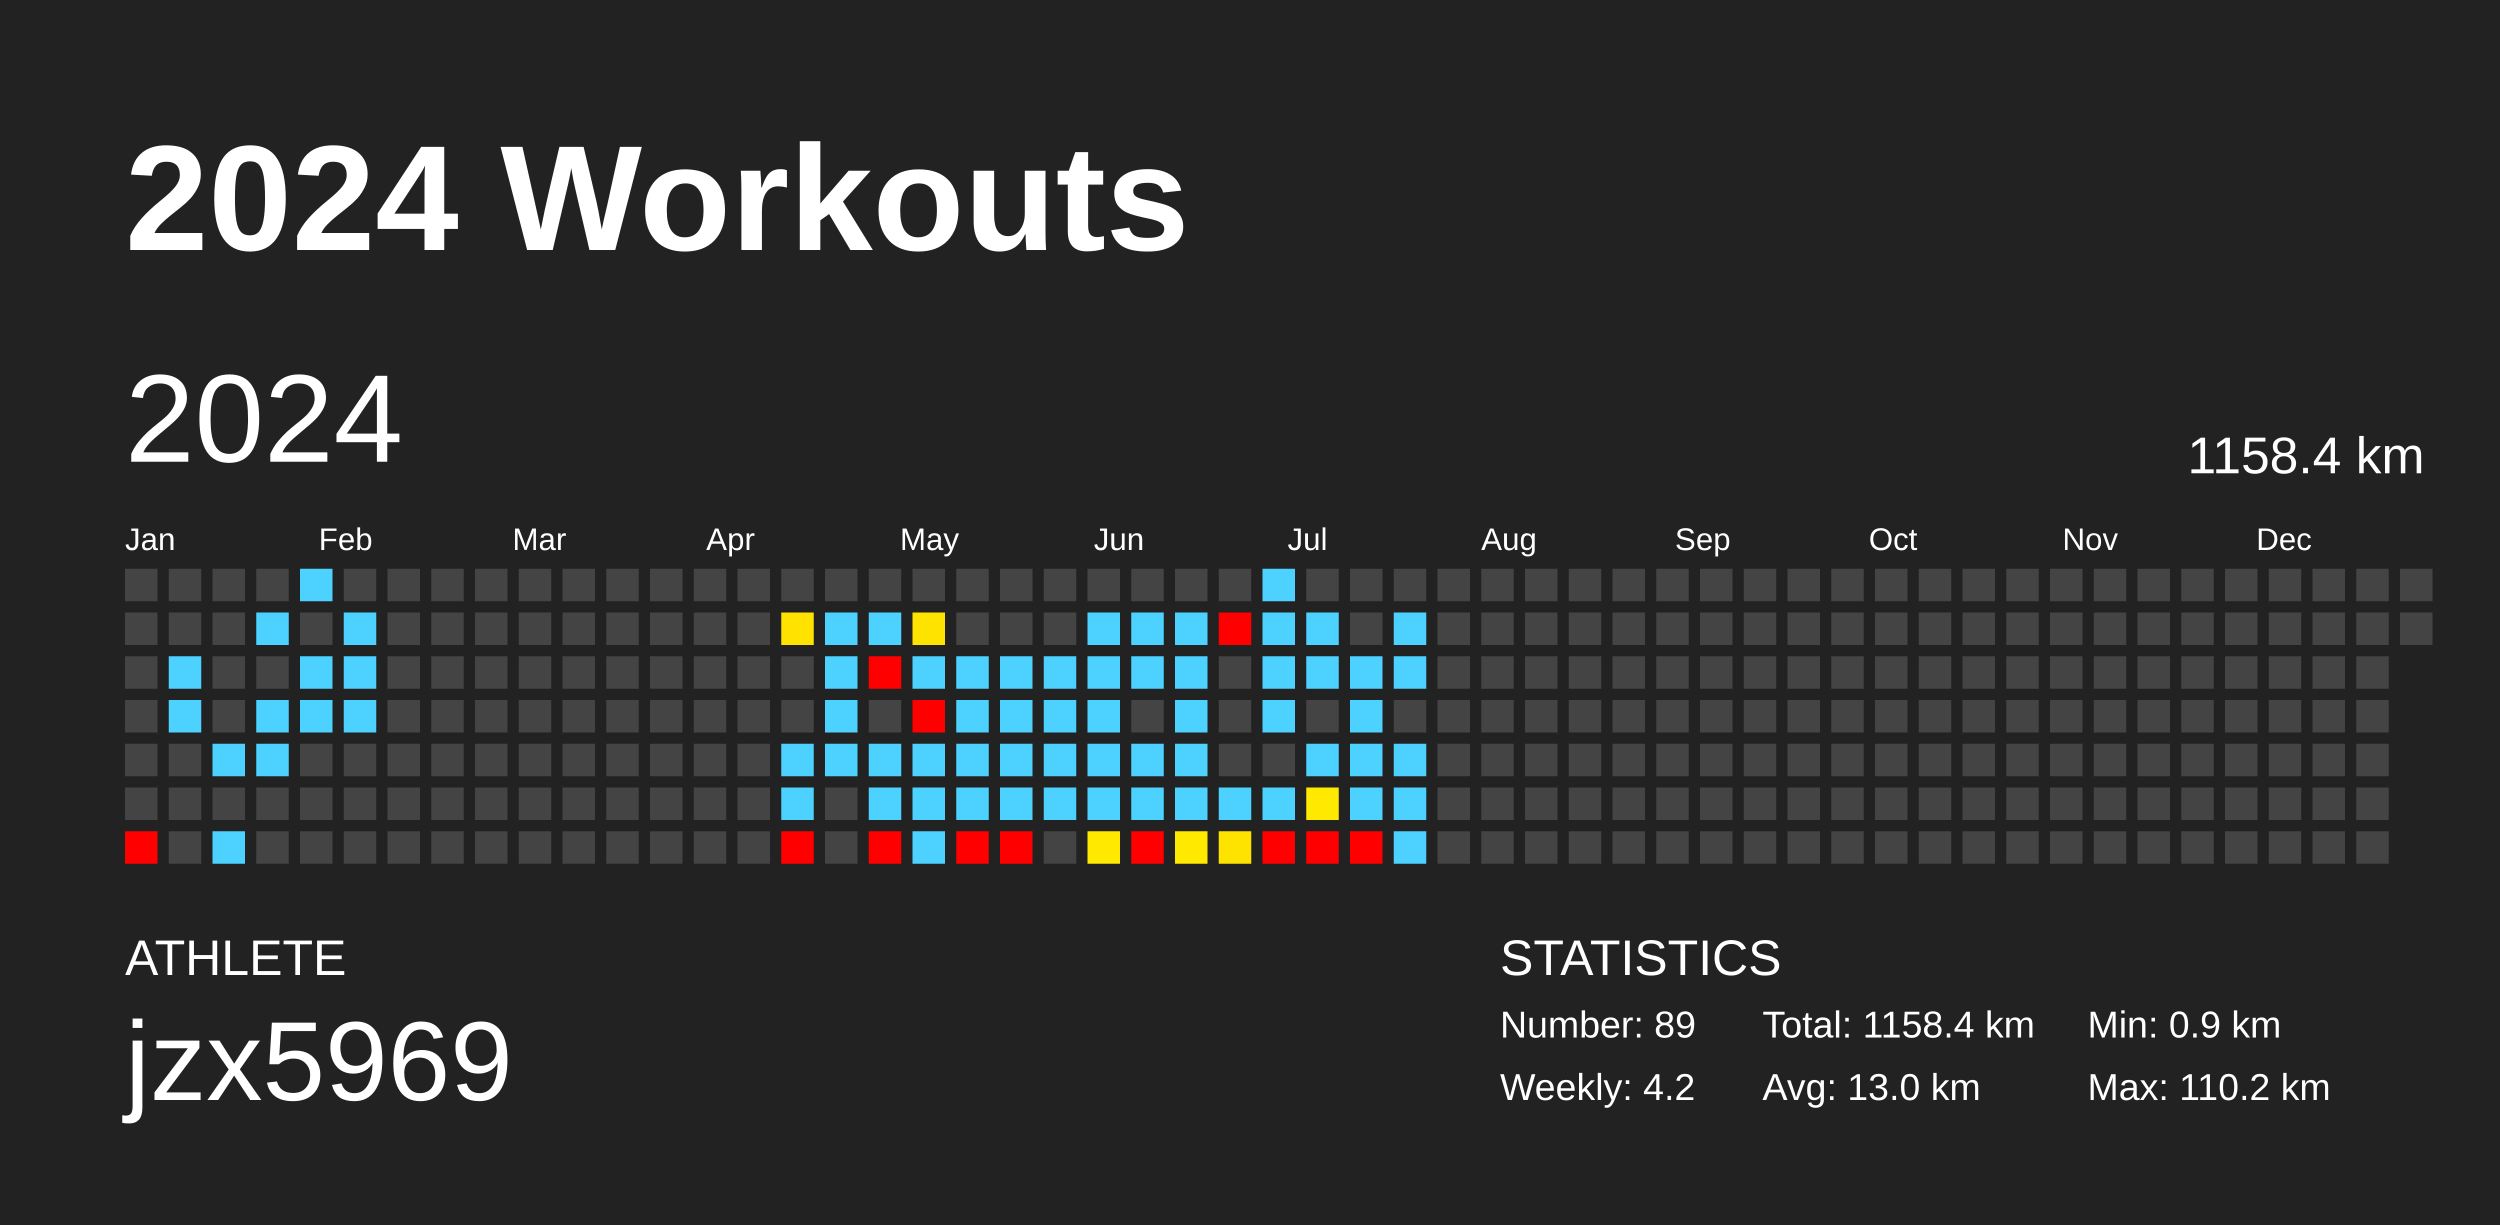
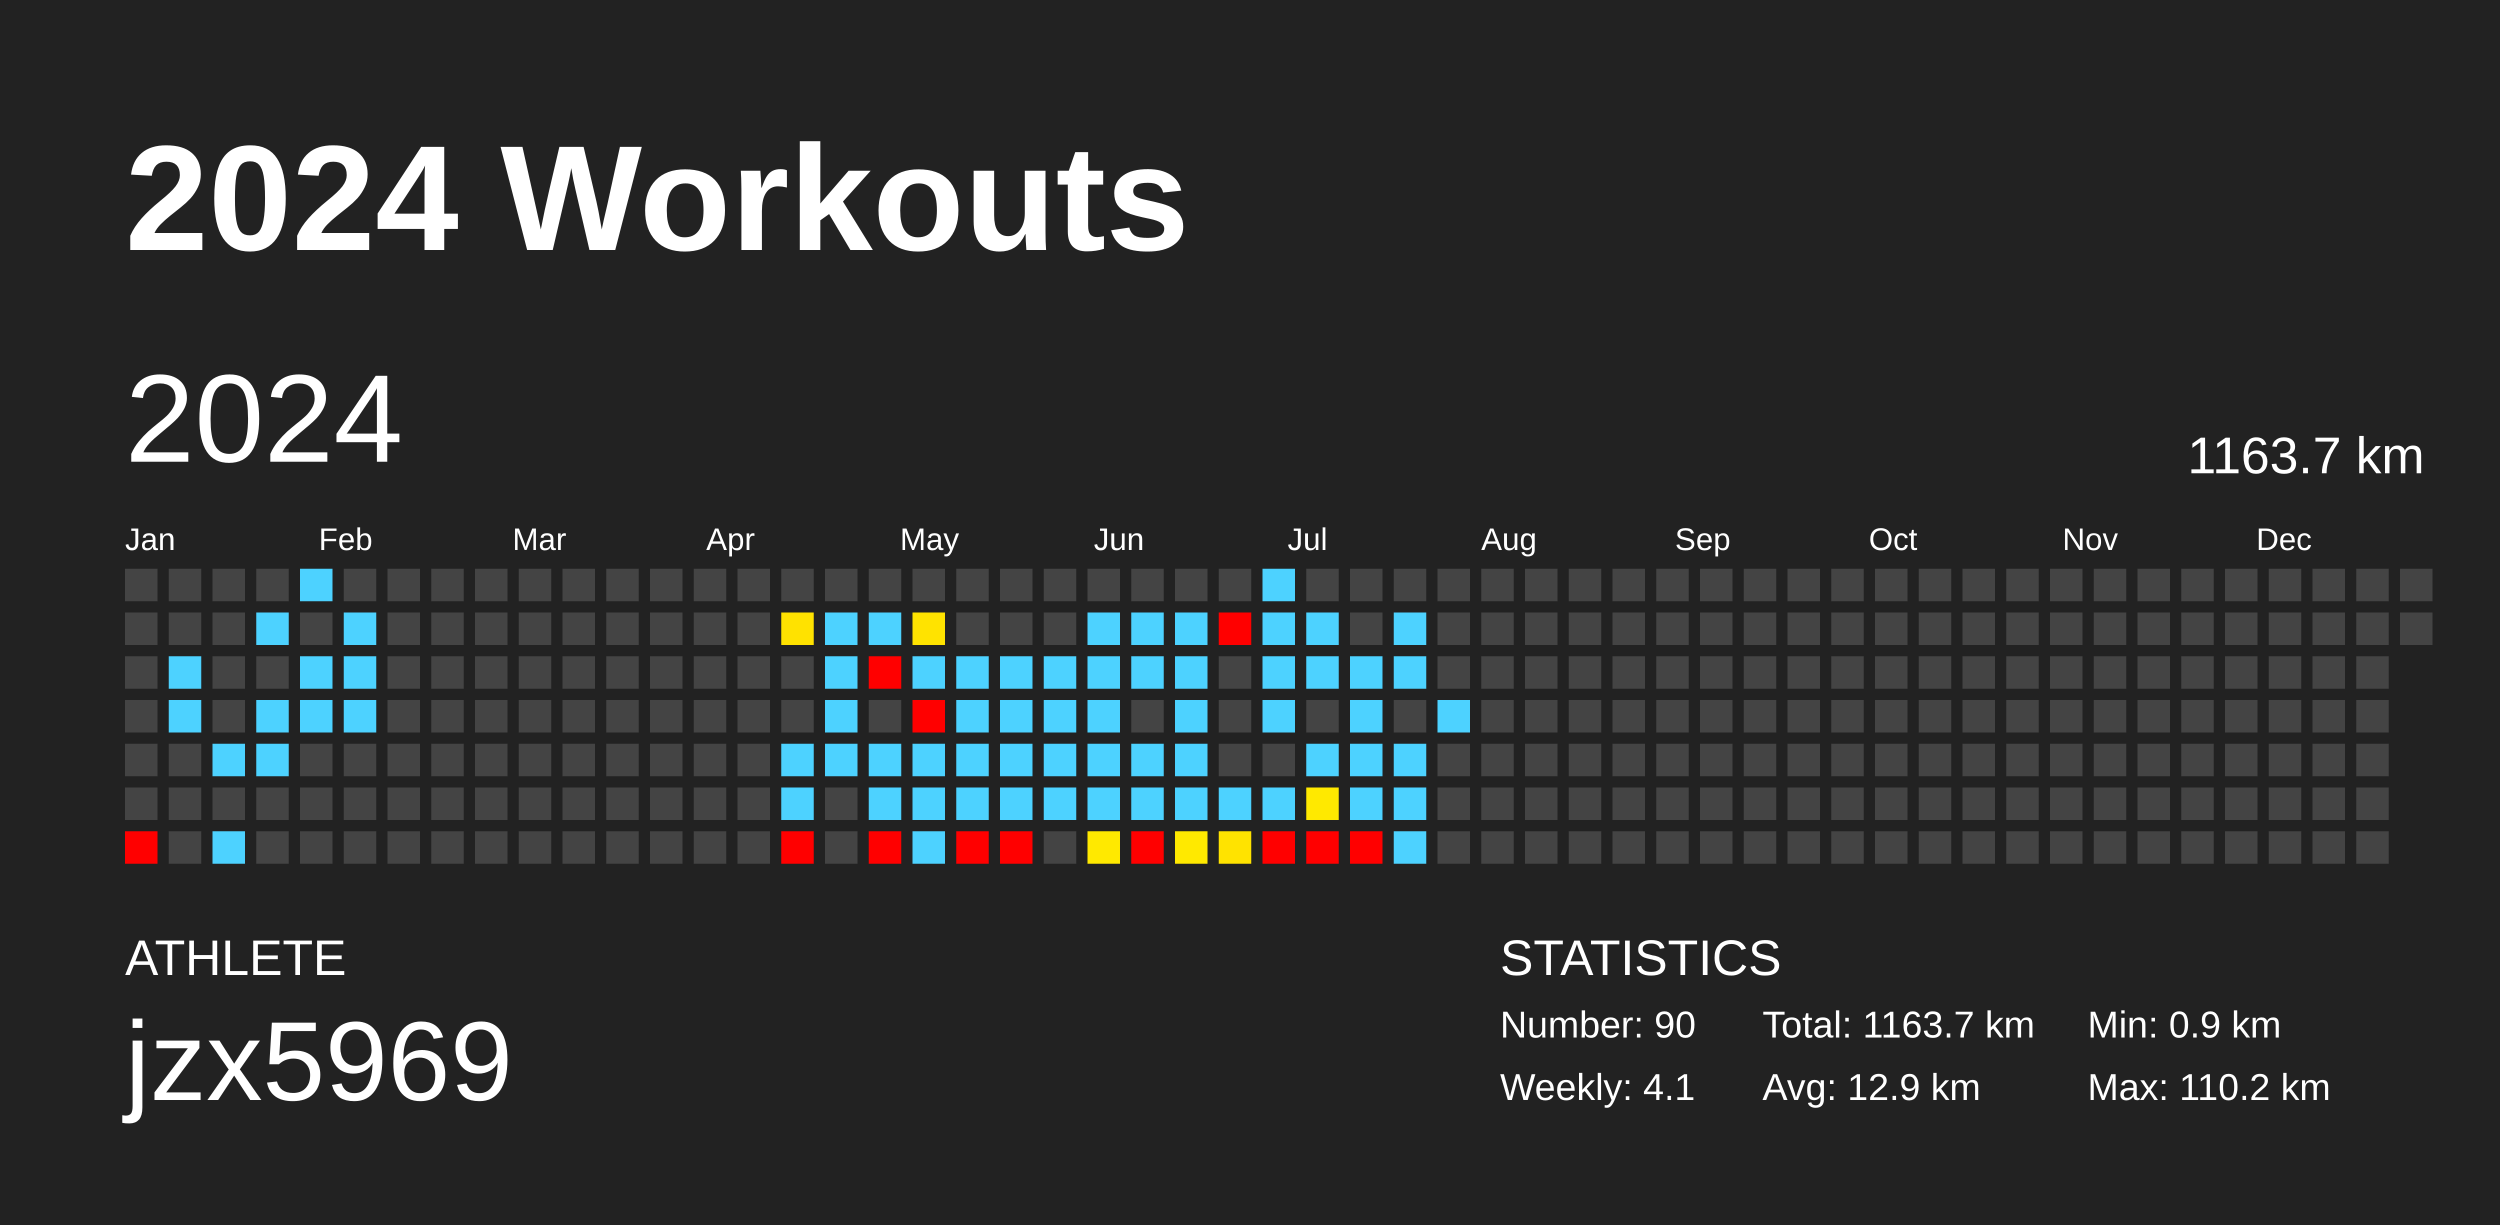
<svg xmlns="http://www.w3.org/2000/svg" baseProfile="full" height="98mm" version="1.1" viewBox="0,0,200,98" width="200mm">
  <defs />
  <rect fill="#222222" height="98" width="200" x="0" y="0" />
  <text fill="#FFFFFF" style="font-size:12px; font-family:Arial; font-weight:bold;" x="10" y="20">2024 Workouts</text>
  <text fill="#FFFFFF" style="font-size:4px; font-family:Arial" x="10" y="78">ATHLETE</text>
  <text fill="#FFFFFF" style="font-size:9px; font-family:Arial" x="10" y="88">jzx5969</text>
  <text fill="#FFFFFF" style="font-size:4px; font-family:Arial" x="120" y="78">STATISTICS</text>
-   <text fill="#FFFFFF" style="font-size:3px; font-family:Arial" x="120" y="83">Number: 89</text>
-   <text fill="#FFFFFF" style="font-size:3px; font-family:Arial" x="120" y="88">Weekly: 4.2</text>
-   <text fill="#FFFFFF" style="font-size:3px; font-family:Arial" x="141" y="83">Total: 1158.4 km</text>
-   <text fill="#FFFFFF" style="font-size:3px; font-family:Arial" x="141" y="88">Avg: 13.0 km</text>
+   <text fill="#FFFFFF" style="font-size:3px; font-family:Arial" x="120" y="83">Number: 90</text>
+   <text fill="#FFFFFF" style="font-size:3px; font-family:Arial" x="120" y="88">Weekly: 4.1</text>
+   <text fill="#FFFFFF" style="font-size:3px; font-family:Arial" x="141" y="83">Total: 1163.7 km</text>
+   <text fill="#FFFFFF" style="font-size:3px; font-family:Arial" x="141" y="88">Avg: 12.9 km</text>
  <text fill="#FFFFFF" style="font-size:3px; font-family:Arial" x="167" y="83">Min: 0.9 km</text>
  <text fill="#FFFFFF" style="font-size:3px; font-family:Arial" x="167" y="88">Max: 110.2 km</text>
  <text dominant-baseline="hanging" fill="#FFFFFF" style="font-size:10.0px; font-family:Arial;" x="10" y="30">2024</text>
-   <text dominant-baseline="hanging" fill="#FFFFFF" style="font-size:4.125px; font-family:Arial;" x="175" y="35">1158.4 km</text>
+   <text dominant-baseline="hanging" fill="#FFFFFF" style="font-size:4.125px; font-family:Arial;" x="175" y="35">1163.7 km</text>
  <text fill="#FFFFFF" style="font-size:2.5px; font-family:Arial" x="10.0" y="44">Jan</text>
  <text fill="#FFFFFF" style="font-size:2.5px; font-family:Arial" x="25.5" y="44">Feb</text>
  <text fill="#FFFFFF" style="font-size:2.5px; font-family:Arial" x="41.0" y="44">Mar</text>
  <text fill="#FFFFFF" style="font-size:2.5px; font-family:Arial" x="56.5" y="44">Apr</text>
  <text fill="#FFFFFF" style="font-size:2.5px; font-family:Arial" x="72.0" y="44">May</text>
  <text fill="#FFFFFF" style="font-size:2.5px; font-family:Arial" x="87.5" y="44">Jun</text>
  <text fill="#FFFFFF" style="font-size:2.5px; font-family:Arial" x="103.0" y="44">Jul</text>
  <text fill="#FFFFFF" style="font-size:2.5px; font-family:Arial" x="118.5" y="44">Aug</text>
  <text fill="#FFFFFF" style="font-size:2.5px; font-family:Arial" x="134.0" y="44">Sep</text>
  <text fill="#FFFFFF" style="font-size:2.5px; font-family:Arial" x="149.5" y="44">Oct</text>
  <text fill="#FFFFFF" style="font-size:2.5px; font-family:Arial" x="165.0" y="44">Nov</text>
  <text fill="#FFFFFF" style="font-size:2.5px; font-family:Arial" x="180.5" y="44">Dec</text>
  <rect fill="#444444" height="2.6" width="2.6" x="10.0" y="45.5" />
  <rect fill="#444444" height="2.6" width="2.6" x="10.0" y="49.0" />
  <rect fill="#444444" height="2.6" width="2.6" x="10.0" y="52.5" />
  <rect fill="#444444" height="2.6" width="2.6" x="10.0" y="56.0" />
  <rect fill="#444444" height="2.6" width="2.6" x="10.0" y="59.5" />
  <rect fill="#444444" height="2.6" width="2.6" x="10.0" y="63.0" />
  <rect fill="red" height="2.6" width="2.6" x="10.0" y="66.5" />
  <rect fill="#444444" height="2.6" width="2.6" x="13.5" y="45.5" />
  <rect fill="#444444" height="2.6" width="2.6" x="13.5" y="49.0" />
  <rect fill="#4dd2ff" height="2.6" width="2.6" x="13.5" y="52.5" />
  <rect fill="#4dd2ff" height="2.6" width="2.6" x="13.5" y="56.0" />
  <rect fill="#444444" height="2.6" width="2.6" x="13.5" y="59.5" />
  <rect fill="#444444" height="2.6" width="2.6" x="13.5" y="63.0" />
  <rect fill="#444444" height="2.6" width="2.6" x="13.5" y="66.5" />
  <rect fill="#444444" height="2.6" width="2.6" x="17.0" y="45.5" />
  <rect fill="#444444" height="2.6" width="2.6" x="17.0" y="49.0" />
  <rect fill="#444444" height="2.6" width="2.6" x="17.0" y="52.5" />
  <rect fill="#444444" height="2.6" width="2.6" x="17.0" y="56.0" />
  <rect fill="#4dd2ff" height="2.6" width="2.6" x="17.0" y="59.5" />
  <rect fill="#444444" height="2.6" width="2.6" x="17.0" y="63.0" />
  <rect fill="#4dd2ff" height="2.6" width="2.6" x="17.0" y="66.5" />
  <rect fill="#444444" height="2.6" width="2.6" x="20.5" y="45.5" />
  <rect fill="#4dd2ff" height="2.6" width="2.6" x="20.5" y="49.0" />
  <rect fill="#444444" height="2.6" width="2.6" x="20.5" y="52.5" />
  <rect fill="#4dd2ff" height="2.6" width="2.6" x="20.5" y="56.0" />
  <rect fill="#4dd2ff" height="2.6" width="2.6" x="20.5" y="59.5" />
  <rect fill="#444444" height="2.6" width="2.6" x="20.5" y="63.0" />
  <rect fill="#444444" height="2.6" width="2.6" x="20.5" y="66.5" />
  <rect fill="#4dd2ff" height="2.6" width="2.6" x="24.0" y="45.5" />
  <rect fill="#444444" height="2.6" width="2.6" x="24.0" y="49.0" />
  <rect fill="#4dd2ff" height="2.6" width="2.6" x="24.0" y="52.5" />
  <rect fill="#4dd2ff" height="2.6" width="2.6" x="24.0" y="56.0" />
  <rect fill="#444444" height="2.6" width="2.6" x="24.0" y="59.5" />
  <rect fill="#444444" height="2.6" width="2.6" x="24.0" y="63.0" />
  <rect fill="#444444" height="2.6" width="2.6" x="24.0" y="66.5" />
  <rect fill="#444444" height="2.6" width="2.6" x="27.5" y="45.5" />
  <rect fill="#4dd2ff" height="2.6" width="2.6" x="27.5" y="49.0" />
  <rect fill="#4dd2ff" height="2.6" width="2.6" x="27.5" y="52.5" />
  <rect fill="#4dd2ff" height="2.6" width="2.6" x="27.5" y="56.0" />
  <rect fill="#444444" height="2.6" width="2.6" x="27.5" y="59.5" />
  <rect fill="#444444" height="2.6" width="2.6" x="27.5" y="63.0" />
  <rect fill="#444444" height="2.6" width="2.6" x="27.5" y="66.5" />
  <rect fill="#444444" height="2.6" width="2.6" x="31.0" y="45.5" />
  <rect fill="#444444" height="2.6" width="2.6" x="31.0" y="49.0" />
  <rect fill="#444444" height="2.6" width="2.6" x="31.0" y="52.5" />
  <rect fill="#444444" height="2.6" width="2.6" x="31.0" y="56.0" />
  <rect fill="#444444" height="2.6" width="2.6" x="31.0" y="59.5" />
  <rect fill="#444444" height="2.6" width="2.6" x="31.0" y="63.0" />
  <rect fill="#444444" height="2.6" width="2.6" x="31.0" y="66.5" />
  <rect fill="#444444" height="2.6" width="2.6" x="34.5" y="45.5" />
  <rect fill="#444444" height="2.6" width="2.6" x="34.5" y="49.0" />
  <rect fill="#444444" height="2.6" width="2.6" x="34.5" y="52.5" />
  <rect fill="#444444" height="2.6" width="2.6" x="34.5" y="56.0" />
  <rect fill="#444444" height="2.6" width="2.6" x="34.5" y="59.5" />
  <rect fill="#444444" height="2.6" width="2.6" x="34.5" y="63.0" />
  <rect fill="#444444" height="2.6" width="2.6" x="34.5" y="66.5" />
  <rect fill="#444444" height="2.6" width="2.6" x="38.0" y="45.5" />
  <rect fill="#444444" height="2.6" width="2.6" x="38.0" y="49.0" />
  <rect fill="#444444" height="2.6" width="2.6" x="38.0" y="52.5" />
  <rect fill="#444444" height="2.6" width="2.6" x="38.0" y="56.0" />
  <rect fill="#444444" height="2.6" width="2.6" x="38.0" y="59.5" />
  <rect fill="#444444" height="2.6" width="2.6" x="38.0" y="63.0" />
  <rect fill="#444444" height="2.6" width="2.6" x="38.0" y="66.5" />
  <rect fill="#444444" height="2.6" width="2.6" x="41.5" y="45.5" />
  <rect fill="#444444" height="2.6" width="2.6" x="41.5" y="49.0" />
  <rect fill="#444444" height="2.6" width="2.6" x="41.5" y="52.5" />
  <rect fill="#444444" height="2.6" width="2.6" x="41.5" y="56.0" />
  <rect fill="#444444" height="2.6" width="2.6" x="41.5" y="59.5" />
  <rect fill="#444444" height="2.6" width="2.6" x="41.5" y="63.0" />
  <rect fill="#444444" height="2.6" width="2.6" x="41.5" y="66.5" />
  <rect fill="#444444" height="2.6" width="2.6" x="45.0" y="45.5" />
  <rect fill="#444444" height="2.6" width="2.6" x="45.0" y="49.0" />
  <rect fill="#444444" height="2.6" width="2.6" x="45.0" y="52.5" />
  <rect fill="#444444" height="2.6" width="2.6" x="45.0" y="56.0" />
  <rect fill="#444444" height="2.6" width="2.6" x="45.0" y="59.5" />
  <rect fill="#444444" height="2.6" width="2.6" x="45.0" y="63.0" />
  <rect fill="#444444" height="2.6" width="2.6" x="45.0" y="66.5" />
  <rect fill="#444444" height="2.6" width="2.6" x="48.5" y="45.5" />
  <rect fill="#444444" height="2.6" width="2.6" x="48.5" y="49.0" />
  <rect fill="#444444" height="2.6" width="2.6" x="48.5" y="52.5" />
  <rect fill="#444444" height="2.6" width="2.6" x="48.5" y="56.0" />
  <rect fill="#444444" height="2.6" width="2.6" x="48.5" y="59.5" />
  <rect fill="#444444" height="2.6" width="2.6" x="48.5" y="63.0" />
  <rect fill="#444444" height="2.6" width="2.6" x="48.5" y="66.5" />
  <rect fill="#444444" height="2.6" width="2.6" x="52.0" y="45.5" />
  <rect fill="#444444" height="2.6" width="2.6" x="52.0" y="49.0" />
  <rect fill="#444444" height="2.6" width="2.6" x="52.0" y="52.5" />
  <rect fill="#444444" height="2.6" width="2.6" x="52.0" y="56.0" />
  <rect fill="#444444" height="2.6" width="2.6" x="52.0" y="59.5" />
  <rect fill="#444444" height="2.6" width="2.6" x="52.0" y="63.0" />
  <rect fill="#444444" height="2.6" width="2.6" x="52.0" y="66.5" />
  <rect fill="#444444" height="2.6" width="2.6" x="55.5" y="45.5" />
  <rect fill="#444444" height="2.6" width="2.6" x="55.5" y="49.0" />
  <rect fill="#444444" height="2.6" width="2.6" x="55.5" y="52.5" />
  <rect fill="#444444" height="2.6" width="2.6" x="55.5" y="56.0" />
  <rect fill="#444444" height="2.6" width="2.6" x="55.5" y="59.5" />
  <rect fill="#444444" height="2.6" width="2.6" x="55.5" y="63.0" />
  <rect fill="#444444" height="2.6" width="2.6" x="55.5" y="66.5" />
  <rect fill="#444444" height="2.6" width="2.6" x="59.0" y="45.5" />
  <rect fill="#444444" height="2.6" width="2.6" x="59.0" y="49.0" />
  <rect fill="#444444" height="2.6" width="2.6" x="59.0" y="52.5" />
  <rect fill="#444444" height="2.6" width="2.6" x="59.0" y="56.0" />
  <rect fill="#444444" height="2.6" width="2.6" x="59.0" y="59.5" />
  <rect fill="#444444" height="2.6" width="2.6" x="59.0" y="63.0" />
  <rect fill="#444444" height="2.6" width="2.6" x="59.0" y="66.5" />
  <rect fill="#444444" height="2.6" width="2.6" x="62.5" y="45.5" />
  <rect fill="#ffe200" height="2.6" width="2.6" x="62.5" y="49.0" />
  <rect fill="#444444" height="2.6" width="2.6" x="62.5" y="52.5" />
  <rect fill="#444444" height="2.6" width="2.6" x="62.5" y="56.0" />
  <rect fill="#4dd2ff" height="2.6" width="2.6" x="62.5" y="59.5" />
  <rect fill="#4dd2ff" height="2.6" width="2.6" x="62.5" y="63.0" />
  <rect fill="red" height="2.6" width="2.6" x="62.5" y="66.5" />
  <rect fill="#444444" height="2.6" width="2.6" x="66.0" y="45.5" />
  <rect fill="#4dd2ff" height="2.6" width="2.6" x="66.0" y="49.0" />
  <rect fill="#4dd2ff" height="2.6" width="2.6" x="66.0" y="52.5" />
  <rect fill="#4dd2ff" height="2.6" width="2.6" x="66.0" y="56.0" />
  <rect fill="#4dd2ff" height="2.6" width="2.6" x="66.0" y="59.5" />
  <rect fill="#444444" height="2.6" width="2.6" x="66.0" y="63.0" />
  <rect fill="#444444" height="2.6" width="2.6" x="66.0" y="66.5" />
  <rect fill="#444444" height="2.6" width="2.6" x="69.5" y="45.5" />
  <rect fill="#4dd2ff" height="2.6" width="2.6" x="69.5" y="49.0" />
  <rect fill="red" height="2.6" width="2.6" x="69.5" y="52.5" />
  <rect fill="#444444" height="2.6" width="2.6" x="69.5" y="56.0" />
  <rect fill="#4dd2ff" height="2.6" width="2.6" x="69.5" y="59.5" />
  <rect fill="#4dd2ff" height="2.6" width="2.6" x="69.5" y="63.0" />
  <rect fill="red" height="2.6" width="2.6" x="69.5" y="66.5" />
  <rect fill="#444444" height="2.6" width="2.6" x="73.0" y="45.5" />
  <rect fill="#ffe300" height="2.6" width="2.6" x="73.0" y="49.0" />
  <rect fill="#4dd2ff" height="2.6" width="2.6" x="73.0" y="52.5" />
  <rect fill="red" height="2.6" width="2.6" x="73.0" y="56.0" />
  <rect fill="#4dd2ff" height="2.6" width="2.6" x="73.0" y="59.5" />
  <rect fill="#4dd2ff" height="2.6" width="2.6" x="73.0" y="63.0" />
  <rect fill="#4dd2ff" height="2.6" width="2.6" x="73.0" y="66.5" />
  <rect fill="#444444" height="2.6" width="2.6" x="76.5" y="45.5" />
  <rect fill="#444444" height="2.6" width="2.6" x="76.5" y="49.0" />
  <rect fill="#4dd2ff" height="2.6" width="2.6" x="76.5" y="52.5" />
  <rect fill="#4dd2ff" height="2.6" width="2.6" x="76.5" y="56.0" />
  <rect fill="#4dd2ff" height="2.6" width="2.6" x="76.5" y="59.5" />
  <rect fill="#4dd2ff" height="2.6" width="2.6" x="76.5" y="63.0" />
  <rect fill="red" height="2.6" width="2.6" x="76.5" y="66.5" />
  <rect fill="#444444" height="2.6" width="2.6" x="80.0" y="45.5" />
  <rect fill="#444444" height="2.6" width="2.6" x="80.0" y="49.0" />
  <rect fill="#4dd2ff" height="2.6" width="2.6" x="80.0" y="52.5" />
  <rect fill="#4dd2ff" height="2.6" width="2.6" x="80.0" y="56.0" />
  <rect fill="#4dd2ff" height="2.6" width="2.6" x="80.0" y="59.5" />
  <rect fill="#4dd2ff" height="2.6" width="2.6" x="80.0" y="63.0" />
  <rect fill="red" height="2.6" width="2.6" x="80.0" y="66.5" />
  <rect fill="#444444" height="2.6" width="2.6" x="83.5" y="45.5" />
  <rect fill="#444444" height="2.6" width="2.6" x="83.5" y="49.0" />
  <rect fill="#4dd2ff" height="2.6" width="2.6" x="83.5" y="52.5" />
  <rect fill="#4dd2ff" height="2.6" width="2.6" x="83.5" y="56.0" />
  <rect fill="#4dd2ff" height="2.6" width="2.6" x="83.5" y="59.5" />
  <rect fill="#4dd2ff" height="2.6" width="2.6" x="83.5" y="63.0" />
  <rect fill="#444444" height="2.6" width="2.6" x="83.5" y="66.5" />
  <rect fill="#444444" height="2.6" width="2.6" x="87.0" y="45.5" />
  <rect fill="#4dd2ff" height="2.6" width="2.6" x="87.0" y="49.0" />
  <rect fill="#4dd2ff" height="2.6" width="2.6" x="87.0" y="52.5" />
  <rect fill="#4dd2ff" height="2.6" width="2.6" x="87.0" y="56.0" />
  <rect fill="#4dd2ff" height="2.6" width="2.6" x="87.0" y="59.5" />
  <rect fill="#4dd2ff" height="2.6" width="2.6" x="87.0" y="63.0" />
  <rect fill="#ffe900" height="2.6" width="2.6" x="87.0" y="66.5" />
  <rect fill="#444444" height="2.6" width="2.6" x="90.5" y="45.5" />
  <rect fill="#4dd2ff" height="2.6" width="2.6" x="90.5" y="49.0" />
  <rect fill="#4dd2ff" height="2.6" width="2.6" x="90.5" y="52.5" />
  <rect fill="#444444" height="2.6" width="2.6" x="90.5" y="56.0" />
  <rect fill="#4dd2ff" height="2.6" width="2.6" x="90.5" y="59.5" />
  <rect fill="#4dd2ff" height="2.6" width="2.6" x="90.5" y="63.0" />
  <rect fill="red" height="2.6" width="2.6" x="90.5" y="66.5" />
  <rect fill="#444444" height="2.6" width="2.6" x="94.0" y="45.5" />
  <rect fill="#4dd2ff" height="2.6" width="2.6" x="94.0" y="49.0" />
  <rect fill="#4dd2ff" height="2.6" width="2.6" x="94.0" y="52.5" />
  <rect fill="#4dd2ff" height="2.6" width="2.6" x="94.0" y="56.0" />
  <rect fill="#4dd2ff" height="2.6" width="2.6" x="94.0" y="59.5" />
  <rect fill="#4dd2ff" height="2.6" width="2.6" x="94.0" y="63.0" />
  <rect fill="#ffe900" height="2.6" width="2.6" x="94.0" y="66.5" />
  <rect fill="#444444" height="2.6" width="2.6" x="97.5" y="45.5" />
  <rect fill="red" height="2.6" width="2.6" x="97.5" y="49.0" />
  <rect fill="#444444" height="2.6" width="2.6" x="97.5" y="52.5" />
  <rect fill="#444444" height="2.6" width="2.6" x="97.5" y="56.0" />
  <rect fill="#444444" height="2.6" width="2.6" x="97.5" y="59.5" />
  <rect fill="#4dd2ff" height="2.6" width="2.6" x="97.5" y="63.0" />
  <rect fill="#ffe300" height="2.6" width="2.6" x="97.5" y="66.5" />
  <rect fill="#4dd2ff" height="2.6" width="2.6" x="101.0" y="45.5" />
  <rect fill="#4dd2ff" height="2.6" width="2.6" x="101.0" y="49.0" />
  <rect fill="#4dd2ff" height="2.6" width="2.6" x="101.0" y="52.5" />
  <rect fill="#4dd2ff" height="2.6" width="2.6" x="101.0" y="56.0" />
  <rect fill="#444444" height="2.6" width="2.6" x="101.0" y="59.5" />
  <rect fill="#4dd2ff" height="2.6" width="2.6" x="101.0" y="63.0" />
  <rect fill="red" height="2.6" width="2.6" x="101.0" y="66.5" />
  <rect fill="#444444" height="2.6" width="2.6" x="104.5" y="45.5" />
  <rect fill="#4dd2ff" height="2.6" width="2.6" x="104.5" y="49.0" />
  <rect fill="#4dd2ff" height="2.6" width="2.6" x="104.5" y="52.5" />
  <rect fill="#444444" height="2.6" width="2.6" x="104.5" y="56.0" />
  <rect fill="#4dd2ff" height="2.6" width="2.6" x="104.5" y="59.5" />
  <rect fill="#ffe900" height="2.6" width="2.6" x="104.5" y="63.0" />
  <rect fill="red" height="2.6" width="2.6" x="104.5" y="66.5" />
  <rect fill="#444444" height="2.6" width="2.6" x="108.0" y="45.5" />
  <rect fill="#444444" height="2.6" width="2.6" x="108.0" y="49.0" />
  <rect fill="#4dd2ff" height="2.6" width="2.6" x="108.0" y="52.5" />
  <rect fill="#4dd2ff" height="2.6" width="2.6" x="108.0" y="56.0" />
  <rect fill="#4dd2ff" height="2.6" width="2.6" x="108.0" y="59.5" />
  <rect fill="#4dd2ff" height="2.6" width="2.6" x="108.0" y="63.0" />
  <rect fill="red" height="2.6" width="2.6" x="108.0" y="66.5" />
  <rect fill="#444444" height="2.6" width="2.6" x="111.5" y="45.5" />
  <rect fill="#4dd2ff" height="2.6" width="2.6" x="111.5" y="49.0" />
  <rect fill="#4dd2ff" height="2.6" width="2.6" x="111.5" y="52.5" />
  <rect fill="#444444" height="2.6" width="2.6" x="111.5" y="56.0" />
  <rect fill="#4dd2ff" height="2.6" width="2.6" x="111.5" y="59.5" />
  <rect fill="#4dd2ff" height="2.6" width="2.6" x="111.5" y="63.0" />
  <rect fill="#4dd2ff" height="2.6" width="2.6" x="111.5" y="66.5" />
  <rect fill="#444444" height="2.6" width="2.6" x="115.0" y="45.5" />
  <rect fill="#444444" height="2.6" width="2.6" x="115.0" y="49.0" />
  <rect fill="#444444" height="2.6" width="2.6" x="115.0" y="52.5" />
-   <rect fill="#444444" height="2.6" width="2.6" x="115.0" y="56.0" />
+   <rect fill="#4dd2ff" height="2.6" width="2.6" x="115.0" y="56.0" />
  <rect fill="#444444" height="2.6" width="2.6" x="115.0" y="59.5" />
  <rect fill="#444444" height="2.6" width="2.6" x="115.0" y="63.0" />
  <rect fill="#444444" height="2.6" width="2.6" x="115.0" y="66.5" />
  <rect fill="#444444" height="2.6" width="2.6" x="118.5" y="45.5" />
  <rect fill="#444444" height="2.6" width="2.6" x="118.5" y="49.0" />
  <rect fill="#444444" height="2.6" width="2.6" x="118.5" y="52.5" />
  <rect fill="#444444" height="2.6" width="2.6" x="118.5" y="56.0" />
  <rect fill="#444444" height="2.6" width="2.6" x="118.5" y="59.5" />
  <rect fill="#444444" height="2.6" width="2.6" x="118.5" y="63.0" />
  <rect fill="#444444" height="2.6" width="2.6" x="118.5" y="66.5" />
  <rect fill="#444444" height="2.6" width="2.6" x="122.0" y="45.5" />
  <rect fill="#444444" height="2.6" width="2.6" x="122.0" y="49.0" />
  <rect fill="#444444" height="2.6" width="2.6" x="122.0" y="52.5" />
  <rect fill="#444444" height="2.6" width="2.6" x="122.0" y="56.0" />
  <rect fill="#444444" height="2.6" width="2.6" x="122.0" y="59.5" />
  <rect fill="#444444" height="2.6" width="2.6" x="122.0" y="63.0" />
  <rect fill="#444444" height="2.6" width="2.6" x="122.0" y="66.5" />
  <rect fill="#444444" height="2.6" width="2.6" x="125.5" y="45.5" />
  <rect fill="#444444" height="2.6" width="2.6" x="125.5" y="49.0" />
  <rect fill="#444444" height="2.6" width="2.6" x="125.5" y="52.5" />
  <rect fill="#444444" height="2.6" width="2.6" x="125.5" y="56.0" />
  <rect fill="#444444" height="2.6" width="2.6" x="125.5" y="59.5" />
  <rect fill="#444444" height="2.6" width="2.6" x="125.5" y="63.0" />
  <rect fill="#444444" height="2.6" width="2.6" x="125.5" y="66.5" />
  <rect fill="#444444" height="2.6" width="2.6" x="129.0" y="45.5" />
  <rect fill="#444444" height="2.6" width="2.6" x="129.0" y="49.0" />
  <rect fill="#444444" height="2.6" width="2.6" x="129.0" y="52.5" />
  <rect fill="#444444" height="2.6" width="2.6" x="129.0" y="56.0" />
  <rect fill="#444444" height="2.6" width="2.6" x="129.0" y="59.5" />
  <rect fill="#444444" height="2.6" width="2.6" x="129.0" y="63.0" />
  <rect fill="#444444" height="2.6" width="2.6" x="129.0" y="66.5" />
  <rect fill="#444444" height="2.6" width="2.6" x="132.5" y="45.5" />
  <rect fill="#444444" height="2.6" width="2.6" x="132.5" y="49.0" />
  <rect fill="#444444" height="2.6" width="2.6" x="132.5" y="52.5" />
  <rect fill="#444444" height="2.6" width="2.6" x="132.5" y="56.0" />
  <rect fill="#444444" height="2.6" width="2.6" x="132.5" y="59.5" />
  <rect fill="#444444" height="2.6" width="2.6" x="132.5" y="63.0" />
  <rect fill="#444444" height="2.6" width="2.6" x="132.5" y="66.5" />
  <rect fill="#444444" height="2.6" width="2.6" x="136.0" y="45.5" />
  <rect fill="#444444" height="2.6" width="2.6" x="136.0" y="49.0" />
  <rect fill="#444444" height="2.6" width="2.6" x="136.0" y="52.5" />
  <rect fill="#444444" height="2.6" width="2.6" x="136.0" y="56.0" />
  <rect fill="#444444" height="2.6" width="2.6" x="136.0" y="59.5" />
  <rect fill="#444444" height="2.6" width="2.6" x="136.0" y="63.0" />
  <rect fill="#444444" height="2.6" width="2.6" x="136.0" y="66.5" />
  <rect fill="#444444" height="2.6" width="2.6" x="139.5" y="45.5" />
  <rect fill="#444444" height="2.6" width="2.6" x="139.5" y="49.0" />
  <rect fill="#444444" height="2.6" width="2.6" x="139.5" y="52.5" />
  <rect fill="#444444" height="2.6" width="2.6" x="139.5" y="56.0" />
  <rect fill="#444444" height="2.6" width="2.6" x="139.5" y="59.5" />
  <rect fill="#444444" height="2.6" width="2.6" x="139.5" y="63.0" />
  <rect fill="#444444" height="2.6" width="2.6" x="139.5" y="66.5" />
  <rect fill="#444444" height="2.6" width="2.6" x="143.0" y="45.5" />
  <rect fill="#444444" height="2.6" width="2.6" x="143.0" y="49.0" />
  <rect fill="#444444" height="2.6" width="2.6" x="143.0" y="52.5" />
  <rect fill="#444444" height="2.6" width="2.6" x="143.0" y="56.0" />
  <rect fill="#444444" height="2.6" width="2.6" x="143.0" y="59.5" />
  <rect fill="#444444" height="2.6" width="2.6" x="143.0" y="63.0" />
  <rect fill="#444444" height="2.6" width="2.6" x="143.0" y="66.5" />
  <rect fill="#444444" height="2.6" width="2.6" x="146.5" y="45.5" />
  <rect fill="#444444" height="2.6" width="2.6" x="146.5" y="49.0" />
  <rect fill="#444444" height="2.6" width="2.6" x="146.5" y="52.5" />
  <rect fill="#444444" height="2.6" width="2.6" x="146.5" y="56.0" />
  <rect fill="#444444" height="2.6" width="2.6" x="146.5" y="59.5" />
  <rect fill="#444444" height="2.6" width="2.6" x="146.5" y="63.0" />
  <rect fill="#444444" height="2.6" width="2.6" x="146.5" y="66.5" />
  <rect fill="#444444" height="2.6" width="2.6" x="150.0" y="45.5" />
  <rect fill="#444444" height="2.6" width="2.6" x="150.0" y="49.0" />
  <rect fill="#444444" height="2.6" width="2.6" x="150.0" y="52.5" />
  <rect fill="#444444" height="2.6" width="2.6" x="150.0" y="56.0" />
  <rect fill="#444444" height="2.6" width="2.6" x="150.0" y="59.5" />
  <rect fill="#444444" height="2.6" width="2.6" x="150.0" y="63.0" />
  <rect fill="#444444" height="2.6" width="2.6" x="150.0" y="66.5" />
  <rect fill="#444444" height="2.6" width="2.6" x="153.5" y="45.5" />
  <rect fill="#444444" height="2.6" width="2.6" x="153.5" y="49.0" />
  <rect fill="#444444" height="2.6" width="2.6" x="153.5" y="52.5" />
  <rect fill="#444444" height="2.6" width="2.6" x="153.5" y="56.0" />
  <rect fill="#444444" height="2.6" width="2.6" x="153.5" y="59.5" />
  <rect fill="#444444" height="2.6" width="2.6" x="153.5" y="63.0" />
  <rect fill="#444444" height="2.6" width="2.6" x="153.5" y="66.5" />
  <rect fill="#444444" height="2.6" width="2.6" x="157.0" y="45.5" />
  <rect fill="#444444" height="2.6" width="2.6" x="157.0" y="49.0" />
  <rect fill="#444444" height="2.6" width="2.6" x="157.0" y="52.5" />
  <rect fill="#444444" height="2.6" width="2.6" x="157.0" y="56.0" />
  <rect fill="#444444" height="2.6" width="2.6" x="157.0" y="59.5" />
  <rect fill="#444444" height="2.6" width="2.6" x="157.0" y="63.0" />
  <rect fill="#444444" height="2.6" width="2.6" x="157.0" y="66.5" />
  <rect fill="#444444" height="2.6" width="2.6" x="160.5" y="45.5" />
  <rect fill="#444444" height="2.6" width="2.6" x="160.5" y="49.0" />
  <rect fill="#444444" height="2.6" width="2.6" x="160.5" y="52.5" />
  <rect fill="#444444" height="2.6" width="2.6" x="160.5" y="56.0" />
  <rect fill="#444444" height="2.6" width="2.6" x="160.5" y="59.5" />
  <rect fill="#444444" height="2.6" width="2.6" x="160.5" y="63.0" />
  <rect fill="#444444" height="2.6" width="2.6" x="160.5" y="66.5" />
  <rect fill="#444444" height="2.6" width="2.6" x="164.0" y="45.5" />
  <rect fill="#444444" height="2.6" width="2.6" x="164.0" y="49.0" />
  <rect fill="#444444" height="2.6" width="2.6" x="164.0" y="52.5" />
  <rect fill="#444444" height="2.6" width="2.6" x="164.0" y="56.0" />
  <rect fill="#444444" height="2.6" width="2.6" x="164.0" y="59.5" />
  <rect fill="#444444" height="2.6" width="2.6" x="164.0" y="63.0" />
  <rect fill="#444444" height="2.6" width="2.6" x="164.0" y="66.5" />
  <rect fill="#444444" height="2.6" width="2.6" x="167.5" y="45.5" />
  <rect fill="#444444" height="2.6" width="2.6" x="167.5" y="49.0" />
  <rect fill="#444444" height="2.6" width="2.6" x="167.5" y="52.5" />
  <rect fill="#444444" height="2.6" width="2.6" x="167.5" y="56.0" />
  <rect fill="#444444" height="2.6" width="2.6" x="167.5" y="59.5" />
  <rect fill="#444444" height="2.6" width="2.6" x="167.5" y="63.0" />
  <rect fill="#444444" height="2.6" width="2.6" x="167.5" y="66.5" />
  <rect fill="#444444" height="2.6" width="2.6" x="171.0" y="45.5" />
  <rect fill="#444444" height="2.6" width="2.6" x="171.0" y="49.0" />
  <rect fill="#444444" height="2.6" width="2.6" x="171.0" y="52.5" />
  <rect fill="#444444" height="2.6" width="2.6" x="171.0" y="56.0" />
  <rect fill="#444444" height="2.6" width="2.6" x="171.0" y="59.5" />
  <rect fill="#444444" height="2.6" width="2.6" x="171.0" y="63.0" />
  <rect fill="#444444" height="2.6" width="2.6" x="171.0" y="66.5" />
  <rect fill="#444444" height="2.6" width="2.6" x="174.5" y="45.5" />
  <rect fill="#444444" height="2.6" width="2.6" x="174.5" y="49.0" />
  <rect fill="#444444" height="2.6" width="2.6" x="174.5" y="52.5" />
  <rect fill="#444444" height="2.6" width="2.6" x="174.5" y="56.0" />
  <rect fill="#444444" height="2.6" width="2.6" x="174.5" y="59.5" />
  <rect fill="#444444" height="2.6" width="2.6" x="174.5" y="63.0" />
  <rect fill="#444444" height="2.6" width="2.6" x="174.5" y="66.5" />
  <rect fill="#444444" height="2.6" width="2.6" x="178.0" y="45.5" />
  <rect fill="#444444" height="2.6" width="2.6" x="178.0" y="49.0" />
  <rect fill="#444444" height="2.6" width="2.6" x="178.0" y="52.5" />
  <rect fill="#444444" height="2.6" width="2.6" x="178.0" y="56.0" />
  <rect fill="#444444" height="2.6" width="2.6" x="178.0" y="59.5" />
  <rect fill="#444444" height="2.6" width="2.6" x="178.0" y="63.0" />
  <rect fill="#444444" height="2.6" width="2.6" x="178.0" y="66.5" />
  <rect fill="#444444" height="2.6" width="2.6" x="181.5" y="45.5" />
  <rect fill="#444444" height="2.6" width="2.6" x="181.5" y="49.0" />
  <rect fill="#444444" height="2.6" width="2.6" x="181.5" y="52.5" />
  <rect fill="#444444" height="2.6" width="2.6" x="181.5" y="56.0" />
  <rect fill="#444444" height="2.6" width="2.6" x="181.5" y="59.5" />
  <rect fill="#444444" height="2.6" width="2.6" x="181.5" y="63.0" />
  <rect fill="#444444" height="2.6" width="2.6" x="181.5" y="66.5" />
  <rect fill="#444444" height="2.6" width="2.6" x="185.0" y="45.5" />
  <rect fill="#444444" height="2.6" width="2.6" x="185.0" y="49.0" />
  <rect fill="#444444" height="2.6" width="2.6" x="185.0" y="52.5" />
  <rect fill="#444444" height="2.6" width="2.6" x="185.0" y="56.0" />
  <rect fill="#444444" height="2.6" width="2.6" x="185.0" y="59.5" />
  <rect fill="#444444" height="2.6" width="2.6" x="185.0" y="63.0" />
  <rect fill="#444444" height="2.6" width="2.6" x="185.0" y="66.5" />
  <rect fill="#444444" height="2.6" width="2.6" x="188.5" y="45.5" />
  <rect fill="#444444" height="2.6" width="2.6" x="188.5" y="49.0" />
  <rect fill="#444444" height="2.6" width="2.6" x="188.5" y="52.5" />
  <rect fill="#444444" height="2.6" width="2.6" x="188.5" y="56.0" />
  <rect fill="#444444" height="2.6" width="2.6" x="188.5" y="59.5" />
  <rect fill="#444444" height="2.6" width="2.6" x="188.5" y="63.0" />
  <rect fill="#444444" height="2.6" width="2.6" x="188.5" y="66.5" />
  <rect fill="#444444" height="2.6" width="2.6" x="192.0" y="45.5" />
  <rect fill="#444444" height="2.6" width="2.6" x="192.0" y="49.0" />
</svg>
